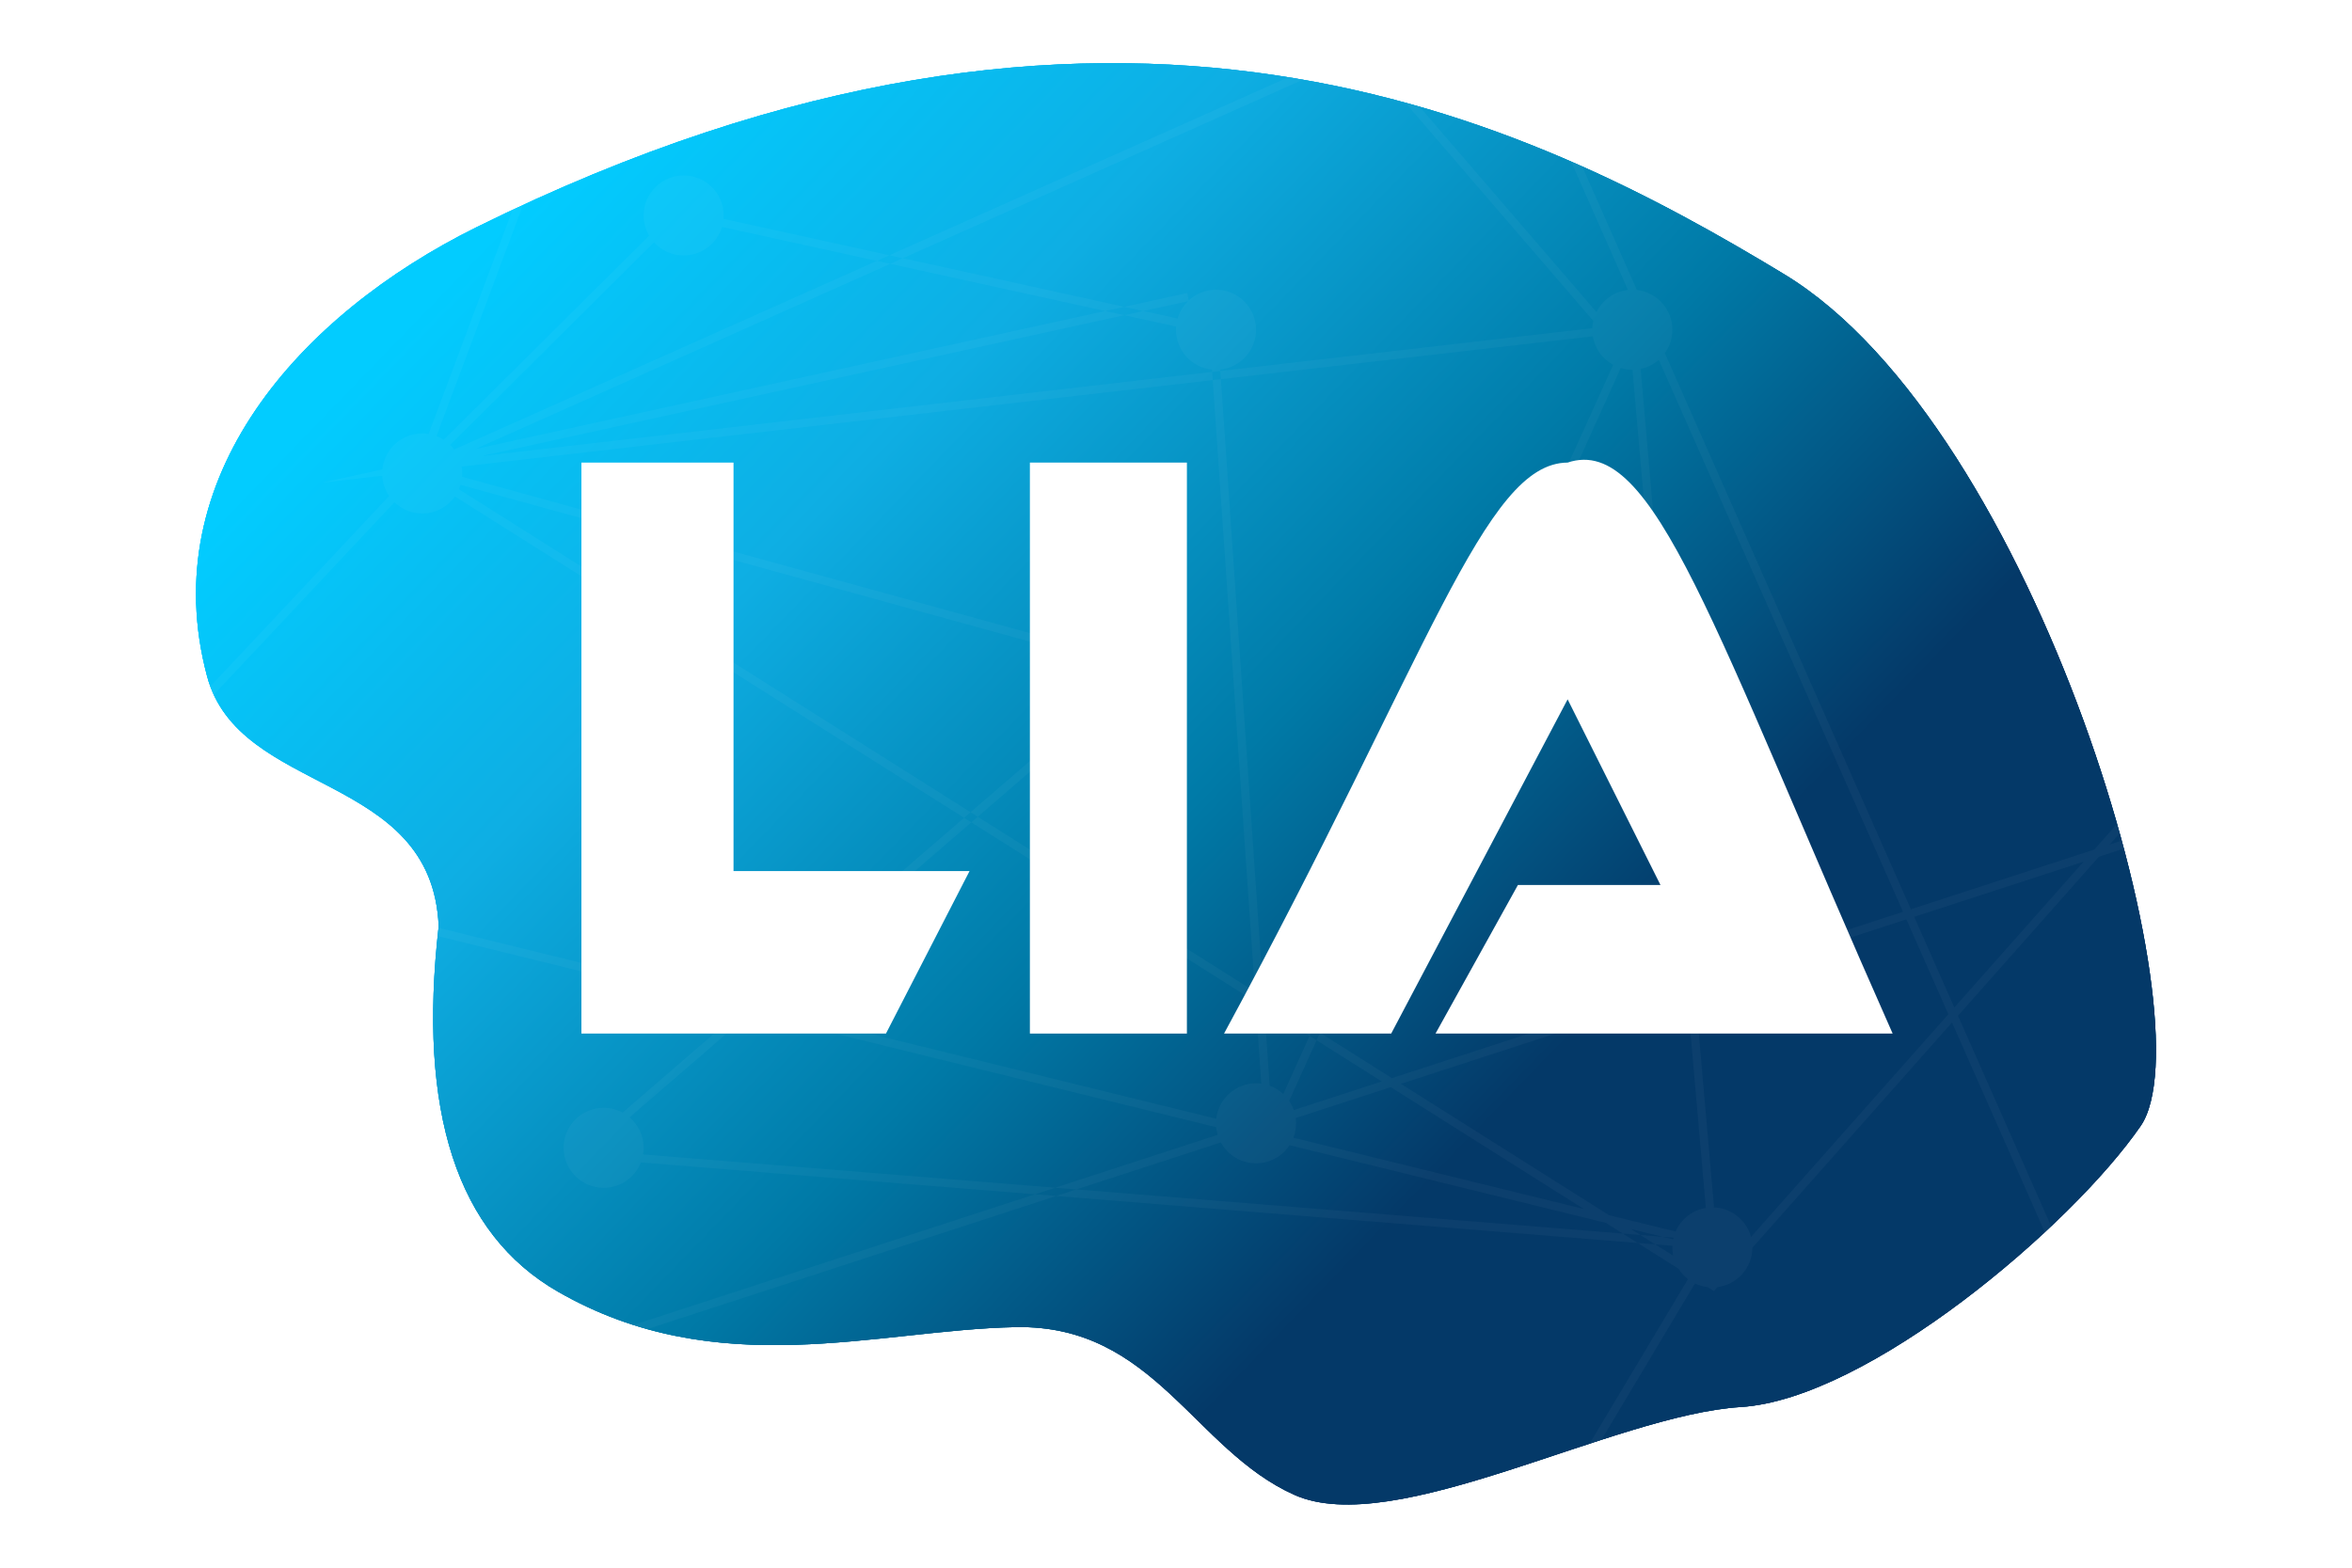
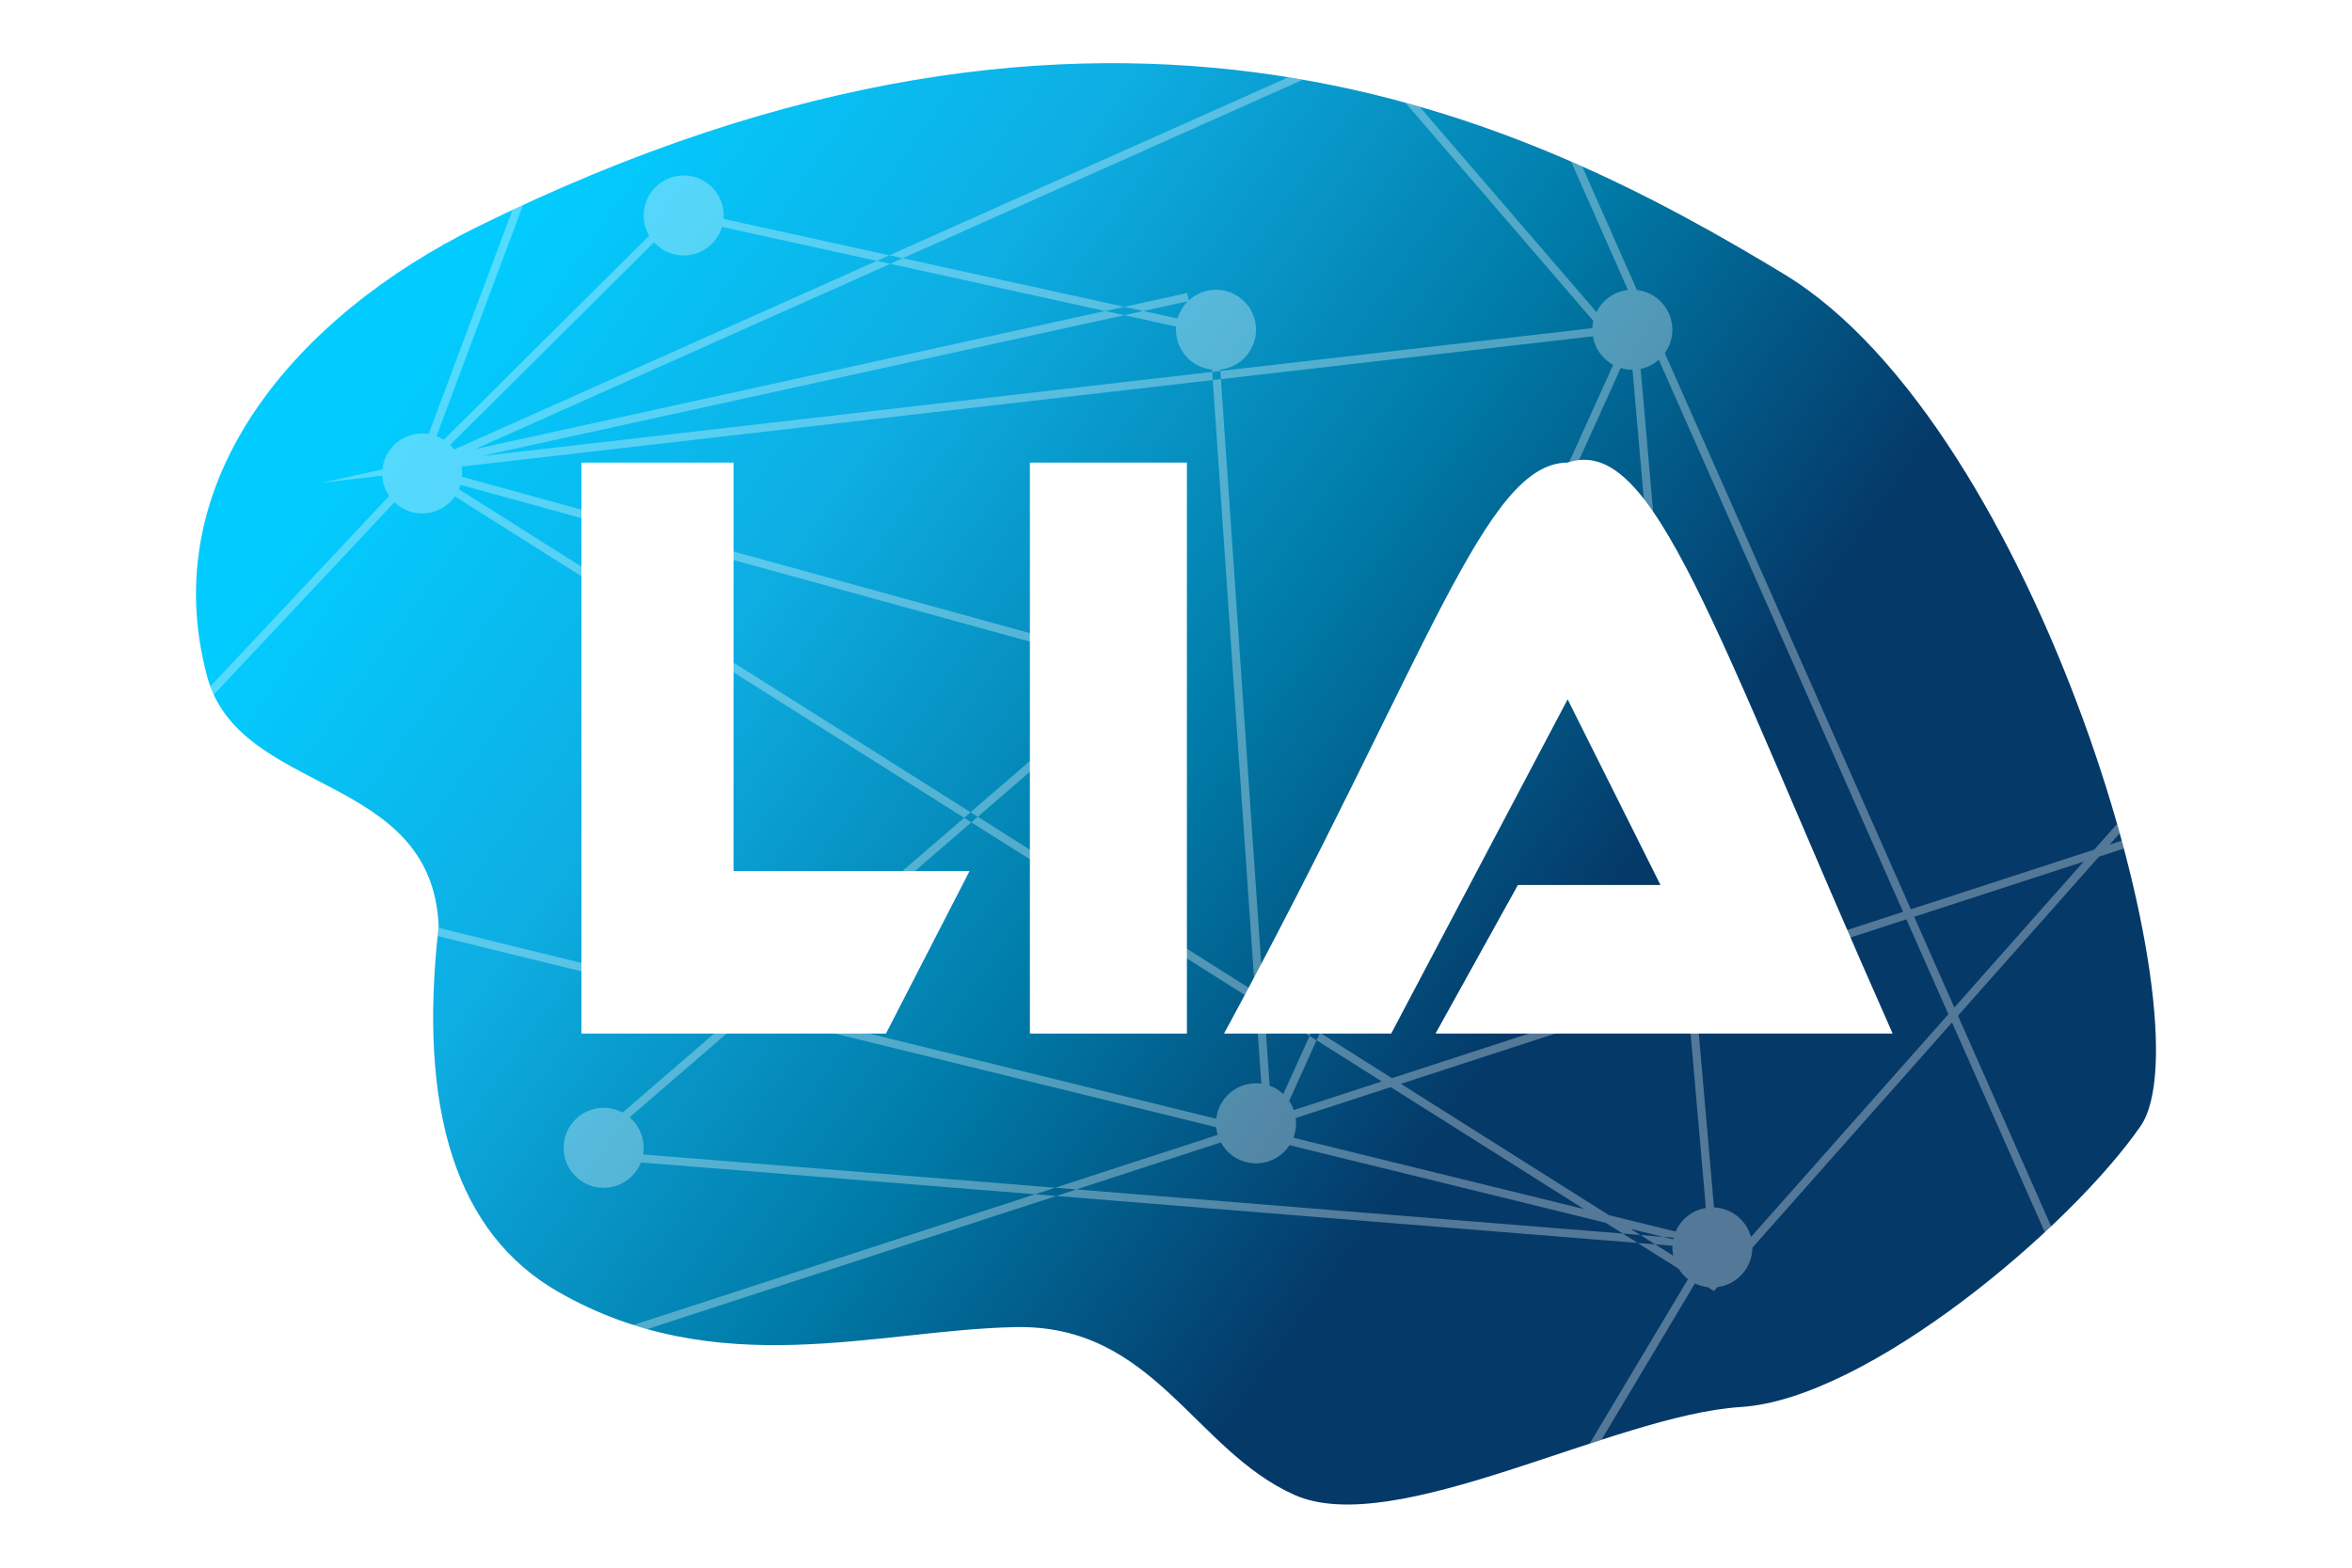
<svg xmlns="http://www.w3.org/2000/svg" style="isolation:isolate" viewBox="0 0 1920 1280" width="1920pt" height="1280pt">
  <defs>
-     <clipPath id="_clipPath_VU1qrfCUo9nnFcpc4K5UHofOJhTwd8M9">
+     <clipPath id="_clipPath_mDaHc9BSYSDo9gOjthKKo8ksRhARbREZ">
      <rect width="1920" height="1280" />
    </clipPath>
  </defs>
-   <g clip-path="url(#_clipPath_VU1qrfCUo9nnFcpc4K5UHofOJhTwd8M9)">
+   <g clip-path="url(#_clipPath_mDaHc9BSYSDo9gOjthKKo8ksRhARbREZ)">
    <g>
-       <g>
-         <linearGradient id="_lgradient_0" x1="0.183" y1="0.077" x2="0.825" y2="0.525" gradientTransform="matrix(1600,0,0,1176.868,160,51.566)" gradientUnits="userSpaceOnUse">
-           <stop offset="0%" stop-opacity="1" style="stop-color:rgb(2,204,255)" />
-           <stop offset="31.304%" stop-opacity="1" style="stop-color:rgb(14,174,227)" />
-           <stop offset="66.087%" stop-opacity="1" style="stop-color:rgb(0,122,167)" />
-           <stop offset="97.826%" stop-opacity="1" style="stop-color:rgb(4,57,104)" />
-         </linearGradient>
+       <linearGradient id="_lgradient_0" x1="0.183" y1="0.077" x2="0.825" y2="0.407" gradientTransform="matrix(1600,0,0,1176.867,160,51.566)" gradientUnits="userSpaceOnUse">
+         <stop offset="0%" stop-opacity="1" style="stop-color:rgb(2,204,255)" />
+         <stop offset="31.304%" stop-opacity="1" style="stop-color:rgb(14,174,227)" />
+         <stop offset="66.087%" stop-opacity="1" style="stop-color:rgb(0,122,167)" />
+         <stop offset="97.826%" stop-opacity="1" style="stop-color:rgb(4,57,104)" />
+       </linearGradient>
+       <path d=" M 358.107 756.216 C 352.674 629.784 195.207 650.325 168.999 551.996 C 125.834 390.041 244.282 257.049 389.155 185.44 C 909.367 -71.693 1249.623 98.693 1456.352 223.815 C 1663.081 348.937 1803.96 837.429 1747.45 919.385 C 1690.938 1001.341 1524.964 1142.307 1421.011 1148.816 C 1317.059 1155.323 1138.435 1257.149 1056.558 1220.498 C 974.681 1183.847 941.881 1081.474 829.297 1083.567 C 716.713 1085.661 585.985 1129.694 455.357 1054.566 Q 332.166 983.716 358.107 756.216 Z " fill="url(#_lgradient_0)" />
+       <clipPath id="_clipPath_ititOfN4KQUbdRAPg5U0n7AAP4ZPvzDK">
        <path d=" M 358.107 756.216 C 352.674 629.784 195.207 650.325 168.999 551.996 C 125.834 390.041 244.282 257.049 389.155 185.44 C 909.367 -71.693 1249.623 98.693 1456.352 223.815 C 1663.081 348.937 1803.96 837.429 1747.45 919.385 C 1690.938 1001.341 1524.964 1142.307 1421.011 1148.816 C 1317.059 1155.323 1138.435 1257.149 1056.558 1220.498 C 974.681 1183.847 941.881 1081.474 829.297 1083.567 C 716.713 1085.661 585.985 1129.694 455.357 1054.566 Q 332.166 983.716 358.107 756.216 Z " fill="url(#_lgradient_0)" />
-         <linearGradient id="_lgradient_1" x1="0.183" y1="0.077" x2="0.825" y2="0.525" gradientTransform="matrix(1600,0,0,1176.868,160,51.566)" gradientUnits="userSpaceOnUse">
-           <stop offset="0%" stop-opacity="1" style="stop-color:rgb(2,204,255)" />
-           <stop offset="31.304%" stop-opacity="1" style="stop-color:rgb(14,174,227)" />
-           <stop offset="66.087%" stop-opacity="1" style="stop-color:rgb(0,122,167)" />
-           <stop offset="97.826%" stop-opacity="1" style="stop-color:rgb(4,57,104)" />
-         </linearGradient>
-         <path d=" M 358.107 756.216 C 352.674 629.784 195.207 650.325 168.999 551.996 C 125.834 390.041 244.282 257.049 389.155 185.44 C 909.367 -71.693 1249.623 98.693 1456.352 223.815 C 1663.081 348.937 1803.96 837.429 1747.45 919.385 C 1690.938 1001.341 1524.964 1142.307 1421.011 1148.816 C 1317.059 1155.323 1138.435 1257.149 1056.558 1220.498 C 974.681 1183.847 941.881 1081.474 829.297 1083.567 C 716.713 1085.661 585.985 1129.694 455.357 1054.566 Q 332.166 983.716 358.107 756.216 Z " fill="url(#_lgradient_1)" />
-         <linearGradient id="_lgradient_2" x1="0.183" y1="0.077" x2="0.825" y2="0.525" gradientTransform="matrix(1600,0,0,1176.868,160,51.566)" gradientUnits="userSpaceOnUse">
-           <stop offset="0%" stop-opacity="1" style="stop-color:rgb(2,204,255)" />
-           <stop offset="31.304%" stop-opacity="1" style="stop-color:rgb(14,174,227)" />
-           <stop offset="66.087%" stop-opacity="1" style="stop-color:rgb(0,122,167)" />
-           <stop offset="97.826%" stop-opacity="1" style="stop-color:rgb(4,57,104)" />
-         </linearGradient>
-         <path d=" M 358.107 756.216 C 352.674 629.784 195.207 650.325 168.999 551.996 C 125.834 390.041 244.282 257.049 389.155 185.44 C 909.367 -71.693 1249.623 98.693 1456.352 223.815 C 1663.081 348.937 1803.96 837.429 1747.45 919.385 C 1690.938 1001.341 1524.964 1142.307 1421.011 1148.816 C 1317.059 1155.323 1138.435 1257.149 1056.558 1220.498 C 974.681 1183.847 941.881 1081.474 829.297 1083.567 C 716.713 1085.661 585.985 1129.694 455.357 1054.566 Q 332.166 983.716 358.107 756.216 Z " fill="url(#_lgradient_2)" />
-         <clipPath id="_clipPath_QpdzxbQ3SSCrfoJaKDJmJg3AopeyMcpW">
-           <path d=" M 358.107 756.216 C 352.674 629.784 195.207 650.325 168.999 551.996 C 125.834 390.041 244.282 257.049 389.155 185.44 C 909.367 -71.693 1249.623 98.693 1456.352 223.815 C 1663.081 348.937 1803.96 837.429 1747.45 919.385 C 1690.938 1001.341 1524.964 1142.307 1421.011 1148.816 C 1317.059 1155.323 1138.435 1257.149 1056.558 1220.498 C 974.681 1183.847 941.881 1081.474 829.297 1083.567 C 716.713 1085.661 585.985 1129.694 455.357 1054.566 Q 332.166 983.716 358.107 756.216 Z " fill="url(#_lgradient_2)" />
-         </clipPath>
-         <g clip-path="url(#_clipPath_QpdzxbQ3SSCrfoJaKDJmJg3AopeyMcpW)">
-           <g>
-             <g>
-               <g style="opacity:0.32;">
-                 <g style="opacity:0.32;">
-                   <g opacity="0.32">
-                     <path d=" M 590.648 178.715 C 590.725 177.793 590.765 176.861 590.765 175.918 C 590.765 157.891 576.13 143.255 558.102 143.255 C 540.076 143.255 525.439 157.891 525.439 175.918 L 525.439 175.918 C 525.439 181.94 527.073 187.584 529.919 192.43 L 362.237 359.058 C 360.392 357.875 358.422 356.873 356.35 356.074 L 356.35 356.074 L 485.045 12.188 L 1109.717 37.185 L 370.786 367.009 C 369.781 365.668 368.674 364.405 367.479 363.235 L 533.914 197.859 C 539.892 204.445 548.518 208.582 558.102 208.582 C 572.886 208.582 585.389 198.74 589.41 185.256 L 960.102 266.635 C 960.034 267.495 960 268.365 960 269.243 L 960 269.243 C 960 286.174 972.912 300.115 989.417 301.746 L 1029.635 884.798 C 1028.225 884.611 1026.788 884.515 1025.327 884.515 C 1008.554 884.515 994.718 897.185 992.872 913.467 L 63.66 685.321 L 321.988 410.101 L 321.988 410.101 C 327.862 415.755 335.844 419.233 344.632 419.233 C 355.683 419.233 365.461 413.734 371.372 405.322 L 1128.008 882.995 L 1128.008 882.995 L 1056.158 906.373 C 1055.217 903.692 1053.936 901.169 1052.367 898.859 L 1323.021 300.497 L 1323.021 300.497 C 1326.032 301.413 1329.226 301.906 1332.535 301.906 C 1332.575 301.906 1332.614 301.906 1332.654 301.906 L 1392.536 986.272 C 1381.437 988.094 1372.214 995.521 1367.873 1005.546 L 1313.457 992.184 L 1143.567 884.928 L 1556.233 750.622 L 1590.523 828.121 L 1590.523 828.121 L 1429.397 1009.968 C 1425.752 996.485 1413.683 986.448 1399.195 985.865 L 1339.288 301.206 C 1344.899 300.025 1349.982 297.401 1354.13 293.741 L 1553.526 744.489 L 1136.248 880.302 L 374.635 399.495 C 375.141 398.32 375.583 397.111 375.951 395.87 L 894.766 538.748 C 885.455 544.505 879.246 554.808 879.246 566.549 L 879.246 566.549 C 879.246 572.891 881.058 578.815 884.191 583.827 L 508.248 908.409 C 503.642 905.924 498.372 904.513 492.775 904.513 C 474.749 904.513 460.112 919.149 460.112 937.177 L 460.112 937.177 C 460.112 955.204 474.749 969.84 492.775 969.84 C 506.592 969.84 518.418 961.242 523.187 949.11 L 1365.226 1017.154 C 1365.208 1017.601 1365.198 1018.05 1365.198 1018.502 L 1365.198 1018.502 C 1365.198 1020.831 1365.442 1023.104 1365.908 1025.296 L 1331.242 1003.41 L 1331.242 1003.41 L 1365.865 1011.912 C 1365.96 1011.452 1366.062 1010.996 1366.176 1010.544 L 524.995 942.571 C 525.287 940.816 525.439 939.014 525.439 937.177 C 525.439 927.218 520.972 918.293 513.934 912.299 L 888.285 589.098 C 894.235 595.329 902.623 599.213 911.91 599.213 C 929.937 599.213 944.573 584.577 944.573 566.549 C 944.573 558.979 941.992 552.008 937.663 546.466 L 940.147 544.322 L 934.204 542.685 L 934.204 542.685 C 928.364 537.228 920.525 533.886 911.91 533.886 C 909.522 533.886 907.194 534.143 904.953 534.63 L 377.184 389.284 C 377.259 388.389 377.296 387.484 377.296 386.57 C 377.296 384.656 377.131 382.782 376.815 380.958 L 1300.307 274.59 C 1301.969 284.658 1308.241 293.18 1316.88 297.912 L 1047.575 893.272 C 1044.386 890.304 1040.605 887.964 1036.428 886.454 L 996.109 301.726 C 1012.52 300.002 1025.327 286.106 1025.327 269.243 C 1025.327 251.215 1010.691 236.579 992.663 236.579 C 984.083 236.579 976.271 239.895 970.44 245.314 L 969.117 239.272 L 965.851 239.992 L 965.851 239.992 L 387.868 366.686 L 1112.317 43.318 L 1300.675 262.017 C 1300.242 263.932 1299.977 265.912 1299.897 267.939 L 393.014 372.379 L 967.291 246.498 L 969.763 245.961 C 965.843 249.818 962.891 254.655 961.306 260.073 L 590.648 178.715 L 590.648 178.715 Z  M 317.65 404.973 C 314.393 400.208 312.364 394.538 312.021 388.421 L 262.92 394.084 L 312.132 383.291 L 312.132 383.291 C 313.778 366.801 327.711 353.906 344.632 353.906 C 346.423 353.906 348.179 354.05 349.891 354.329 L 478.033 11.908 L 400.88 8.828 L 511.803 -59.312 L 487.512 5.615 L 1247.423 36.012 L 1336.235 236.787 C 1352.522 238.627 1365.198 252.466 1365.198 269.243 C 1365.198 276.367 1362.913 282.961 1359.035 288.333 L 1559.899 742.422 L 1709.631 693.681 L 1815.9 573.759 L 1822.073 657.098 L 1944.114 617.368 L 1947.274 616.342 L 1949.341 622.674 L 1946.168 623.714 L 1822.58 663.937 L 1864.669 1232.147 L 1468.801 1365.521 L 1742.348 1171.34 L 1593.482 834.827 L 1430.524 1018.746 C 1430.404 1035.25 1418.016 1048.86 1402.033 1050.901 L 1399.142 1054.165 L 1394.042 1050.944 C 1390.35 1050.513 1386.846 1049.465 1383.634 1047.907 L 1114.663 1497.881 L 239.189 1172.273 L 994.043 926.595 C 993.436 924.579 993.019 922.481 992.812 920.322 L 50.995 689.081 L 317.65 404.973 L 317.65 404.973 Z  M 1377.964 1044.399 C 1374.911 1042.049 1372.283 1039.171 1370.219 1035.902 L 1310.817 998.397 L 1052.685 935.019 L 1052.685 935.019 C 1046.851 943.943 1036.772 949.842 1025.327 949.842 C 1012.942 949.842 1002.158 942.935 996.62 932.765 L 996.62 932.765 L 259.427 1172.7 L 1111.783 1489.695 L 1377.964 1044.399 L 1377.964 1044.399 Z  M 1057.709 912.876 C 1057.894 914.284 1057.99 915.72 1057.99 917.179 C 1057.99 921.315 1057.219 925.275 1055.813 928.919 L 1293.019 987.158 L 1135.328 887.621 L 1057.709 912.876 L 1057.709 912.876 L 1057.709 912.876 Z  M 1303.242 254.784 C 1308.073 245.024 1317.639 238.018 1328.93 236.776 L 1242.997 42.518 L 1116.05 37.439 L 1116.05 37.439 L 1303.242 254.784 L 1303.242 254.784 Z  M 480.499 5.335 L 498.764 -43.473 L 423.038 3.042 L 480.499 5.335 L 480.499 5.335 L 480.499 5.335 Z  M 1816.047 666.057 L 1713.417 699.467 L 1598.349 829.334 L 1750.64 1173.633 L 1509.571 1344.75 L 1857.63 1227.481 L 1816.047 666.057 L 1816.047 666.057 L 1816.047 666.057 Z  M 1562.605 748.555 L 1595.376 822.641 L 1700.912 703.533 L 1562.605 748.555 L 1562.605 748.555 L 1562.605 748.555 Z  M 1722.15 689.614 L 1815.541 659.217 L 1810.408 589.998 L 1722.15 689.614 L 1722.15 689.614 L 1722.15 689.614 Z " fill-rule="evenodd" fill="rgb(255,255,255)" />
-                   </g>
-                 </g>
-               </g>
-             </g>
-           </g>
+       </clipPath>
+       <g clip-path="url(#_clipPath_ititOfN4KQUbdRAPg5U0n7AAP4ZPvzDK)">
+         <g opacity="0.32">
+           <path d=" M 590.648 178.715 C 590.725 177.793 590.765 176.861 590.765 175.918 C 590.765 157.891 576.13 143.255 558.102 143.255 C 540.076 143.255 525.439 157.891 525.439 175.918 L 525.439 175.918 C 525.439 181.94 527.073 187.584 529.919 192.43 L 362.237 359.058 C 360.392 357.875 358.422 356.873 356.35 356.074 L 356.35 356.074 L 485.045 12.188 L 1109.717 37.185 L 370.786 367.009 C 369.781 365.668 368.674 364.405 367.479 363.235 L 533.914 197.859 C 539.892 204.445 548.518 208.582 558.102 208.582 C 572.886 208.582 585.389 198.74 589.41 185.256 L 960.102 266.635 C 960.034 267.495 960 268.365 960 269.243 L 960 269.243 C 960 286.174 972.912 300.115 989.417 301.746 L 1029.635 884.798 C 1028.225 884.611 1026.788 884.515 1025.327 884.515 C 1008.554 884.515 994.718 897.185 992.872 913.467 L 63.66 685.321 L 321.988 410.101 L 321.988 410.101 C 327.862 415.755 335.844 419.233 344.632 419.233 C 355.683 419.233 365.461 413.734 371.372 405.322 L 1128.008 882.995 L 1128.008 882.995 L 1056.158 906.373 C 1055.217 903.692 1053.936 901.169 1052.367 898.859 L 1323.021 300.497 L 1323.021 300.497 C 1326.032 301.413 1329.226 301.906 1332.535 301.906 C 1332.575 301.906 1332.614 301.906 1332.654 301.906 L 1392.536 986.272 C 1381.437 988.094 1372.214 995.521 1367.873 1005.546 L 1313.457 992.184 L 1143.567 884.928 L 1556.233 750.622 L 1590.523 828.121 L 1590.523 828.121 L 1429.397 1009.968 C 1425.752 996.485 1413.683 986.448 1399.195 985.865 L 1339.288 301.206 C 1344.899 300.025 1349.982 297.401 1354.13 293.741 L 1553.526 744.489 L 1136.248 880.302 L 374.635 399.495 C 375.141 398.32 375.583 397.111 375.951 395.87 L 894.766 538.748 C 885.455 544.505 879.246 554.808 879.246 566.549 L 879.246 566.549 C 879.246 572.891 881.058 578.815 884.191 583.827 L 508.248 908.409 C 503.642 905.924 498.372 904.513 492.775 904.513 C 474.749 904.513 460.112 919.149 460.112 937.177 L 460.112 937.177 C 460.112 955.204 474.749 969.84 492.775 969.84 C 506.592 969.84 518.418 961.242 523.187 949.11 L 1365.226 1017.154 C 1365.208 1017.601 1365.198 1018.05 1365.198 1018.502 L 1365.198 1018.502 C 1365.198 1020.831 1365.442 1023.104 1365.908 1025.296 L 1331.242 1003.41 L 1331.242 1003.41 L 1365.865 1011.912 C 1365.96 1011.452 1366.062 1010.996 1366.176 1010.544 L 524.995 942.571 C 525.287 940.816 525.439 939.014 525.439 937.177 C 525.439 927.218 520.972 918.293 513.934 912.299 L 888.285 589.098 C 894.235 595.329 902.623 599.213 911.91 599.213 C 929.937 599.213 944.573 584.577 944.573 566.549 C 944.573 558.979 941.992 552.008 937.663 546.466 L 940.147 544.322 L 934.204 542.685 L 934.204 542.685 C 928.364 537.228 920.525 533.886 911.91 533.886 C 909.522 533.886 907.194 534.143 904.953 534.63 L 377.184 389.284 C 377.259 388.389 377.296 387.484 377.296 386.57 C 377.296 384.656 377.131 382.782 376.815 380.958 L 1300.307 274.59 C 1301.969 284.658 1308.241 293.18 1316.88 297.912 L 1047.575 893.272 C 1044.386 890.304 1040.605 887.964 1036.428 886.454 L 996.109 301.726 C 1012.52 300.002 1025.327 286.106 1025.327 269.243 C 1025.327 251.215 1010.691 236.579 992.663 236.579 C 984.083 236.579 976.271 239.895 970.44 245.314 L 969.117 239.272 L 965.851 239.992 L 965.851 239.992 L 387.868 366.686 L 1112.317 43.318 L 1300.675 262.017 C 1300.242 263.932 1299.977 265.912 1299.897 267.939 L 393.014 372.379 L 967.291 246.498 L 969.763 245.961 C 965.843 249.818 962.891 254.655 961.306 260.073 L 590.648 178.715 L 590.648 178.715 L 590.648 178.715 Z  M 317.65 404.973 C 314.393 400.208 312.364 394.538 312.021 388.421 L 262.92 394.084 L 312.132 383.291 L 312.132 383.291 C 313.778 366.801 327.711 353.906 344.632 353.906 C 346.423 353.906 348.179 354.05 349.891 354.329 L 478.033 11.908 L 400.88 8.828 L 511.803 -59.312 L 487.512 5.615 L 1247.423 36.012 L 1336.235 236.787 C 1352.522 238.627 1365.198 252.466 1365.198 269.243 C 1365.198 276.367 1362.913 282.961 1359.035 288.333 L 1559.899 742.422 L 1709.631 693.681 L 1815.9 573.759 L 1822.073 657.098 L 1944.114 617.368 L 1947.274 616.342 L 1949.341 622.674 L 1946.168 623.714 L 1822.58 663.937 L 1864.669 1232.147 L 1468.801 1365.521 L 1742.348 1171.34 L 1593.482 834.827 L 1430.524 1018.746 C 1430.404 1035.25 1418.016 1048.86 1402.033 1050.901 L 1399.142 1054.165 L 1394.042 1050.944 C 1390.35 1050.513 1386.846 1049.465 1383.634 1047.907 L 1114.663 1497.881 L 239.189 1172.273 L 994.043 926.595 C 993.436 924.579 993.019 922.481 992.812 920.322 L 50.995 689.081 L 317.65 404.973 L 317.65 404.973 L 317.65 404.973 Z  M 1377.964 1044.399 C 1374.911 1042.049 1372.283 1039.171 1370.219 1035.902 L 1310.817 998.397 L 1052.685 935.019 L 1052.685 935.019 C 1046.851 943.943 1036.772 949.842 1025.327 949.842 C 1012.942 949.842 1002.158 942.935 996.62 932.765 L 996.62 932.765 L 259.427 1172.7 L 1111.783 1489.695 L 1377.964 1044.399 L 1377.964 1044.399 L 1377.964 1044.399 Z  M 1057.709 912.876 C 1057.894 914.284 1057.99 915.72 1057.99 917.179 C 1057.99 921.315 1057.219 925.275 1055.813 928.919 L 1293.019 987.158 L 1135.328 887.621 L 1057.709 912.876 L 1057.709 912.876 L 1057.709 912.876 L 1057.709 912.876 Z  M 1303.242 254.784 C 1308.073 245.024 1317.639 238.018 1328.93 236.776 L 1242.997 42.518 L 1116.05 37.439 L 1116.05 37.439 L 1303.242 254.784 L 1303.242 254.784 L 1303.242 254.784 Z  M 480.499 5.335 L 498.764 -43.473 L 423.038 3.042 L 480.499 5.335 L 480.499 5.335 L 480.499 5.335 L 480.499 5.335 Z  M 1816.047 666.057 L 1713.417 699.467 L 1598.349 829.334 L 1750.64 1173.633 L 1509.571 1344.75 L 1857.63 1227.481 L 1816.047 666.057 L 1816.047 666.057 L 1816.047 666.057 L 1816.047 666.057 Z  M 1562.605 748.555 L 1595.376 822.641 L 1700.912 703.533 L 1562.605 748.555 L 1562.605 748.555 L 1562.605 748.555 L 1562.605 748.555 Z  M 1722.15 689.614 L 1815.541 659.217 L 1810.408 589.998 L 1722.15 689.614 L 1722.15 689.614 L 1722.15 689.614 L 1722.15 689.614 Z " fill-rule="evenodd" fill="rgb(255,255,255)" />
        </g>
      </g>
-       <g>
-         <path d=" M 474.62 377.693 L 598.793 377.693 L 598.793 711.236 L 791.452 711.236 L 723.228 843.895 L 474.62 843.895 L 474.62 377.693 Z " fill="rgb(255,255,255)" />
-         <path d=" M 840.726 377.693 L 968.899 377.693 L 968.899 843.895 L 840.726 843.895 L 840.726 377.693 Z " fill="rgb(255,255,255)" />
-         <path d=" M 999.22 843.895 L 1135.669 843.895 L 1279.699 570.997 L 1355.503 722.607 L 1239.112 722.607 L 1171.852 843.895 L 1545.017 843.895 C 1397.955 512.248 1350.205 354.121 1279.699 377.693 C 1211.555 378.154 1166.75 534.99 999.22 843.895 Z " fill="rgb(255,255,255)" />
-       </g>
+     </g>
+     <g>
+       <path d=" M 474.62 377.693 L 598.793 377.693 L 598.793 711.236 L 791.452 711.236 L 723.228 843.895 L 474.62 843.895 L 474.62 377.693 L 474.62 377.693 Z " fill="rgb(255,255,255)" />
+       <path d=" M 840.726 377.693 L 968.899 377.693 L 968.899 843.895 L 840.726 843.895 L 840.726 377.693 L 840.726 377.693 Z " fill="rgb(255,255,255)" />
+       <path d=" M 999.22 843.895 L 1135.669 843.895 L 1279.699 570.997 L 1355.503 722.607 L 1239.112 722.607 L 1171.852 843.895 L 1545.017 843.895 C 1397.955 512.248 1350.205 354.121 1279.699 377.693 C 1211.555 378.154 1166.75 534.99 999.22 843.895 Z " fill="rgb(255,255,255)" />
    </g>
  </g>
</svg>
